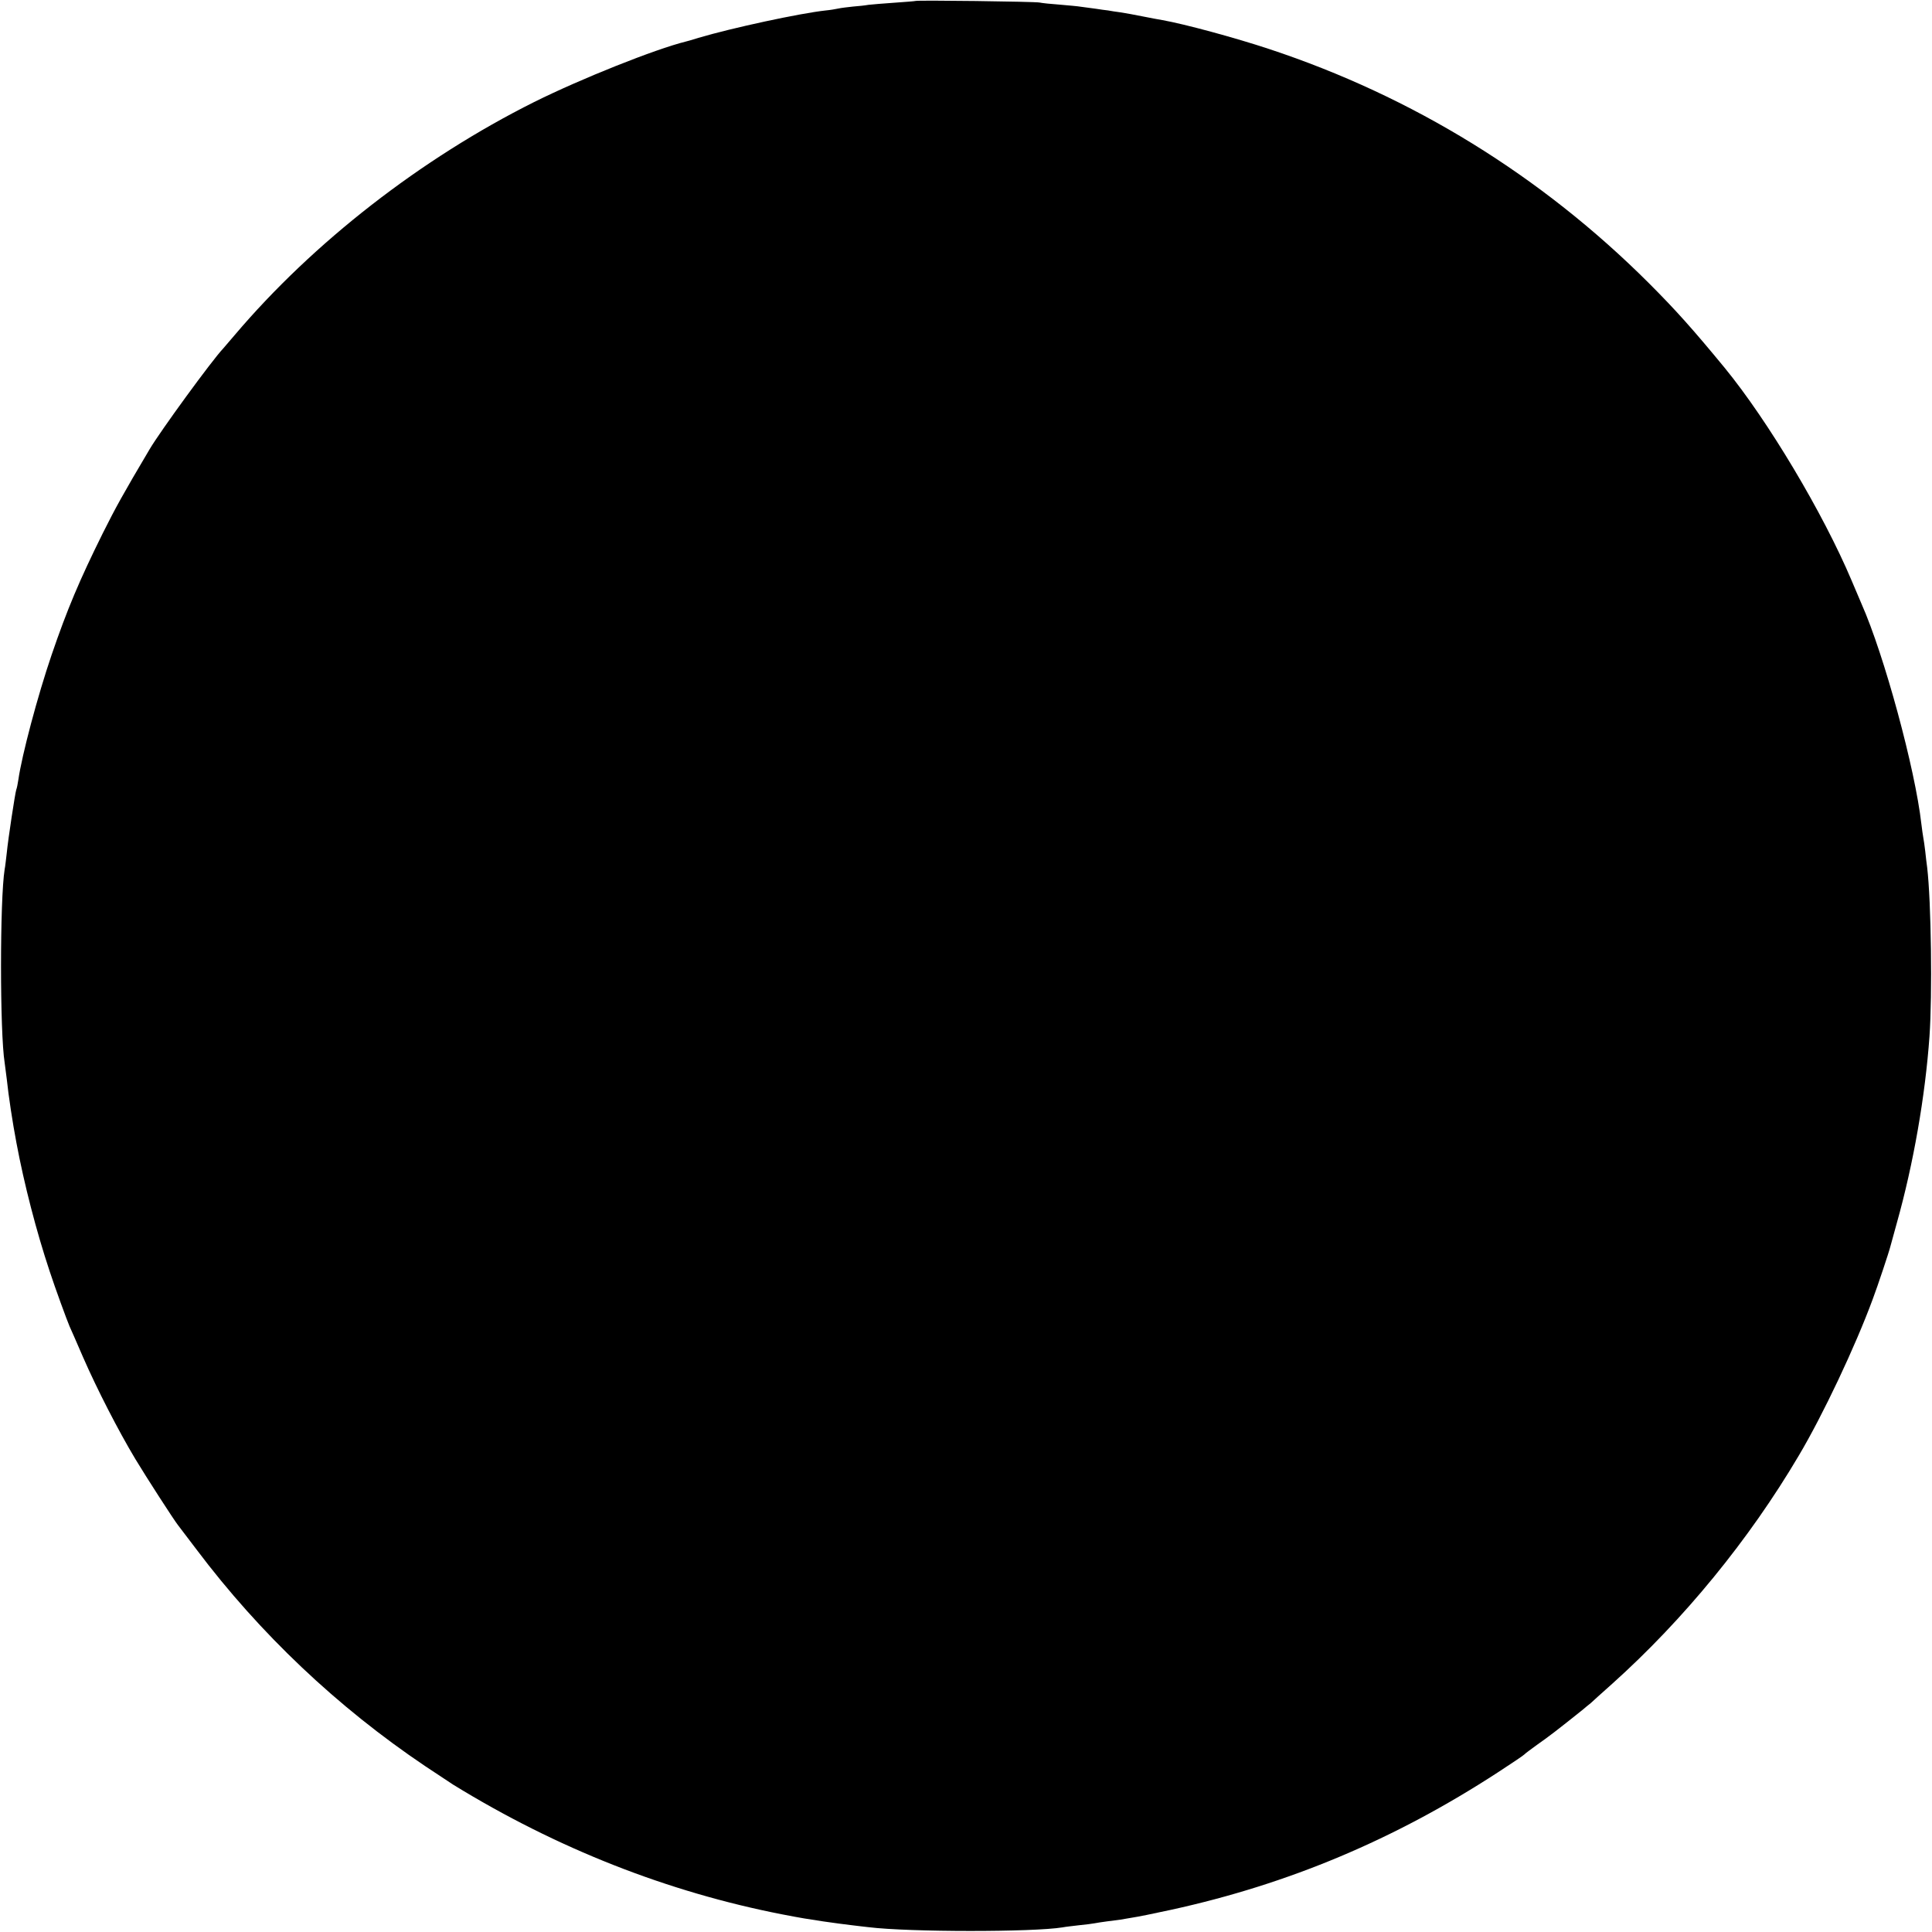
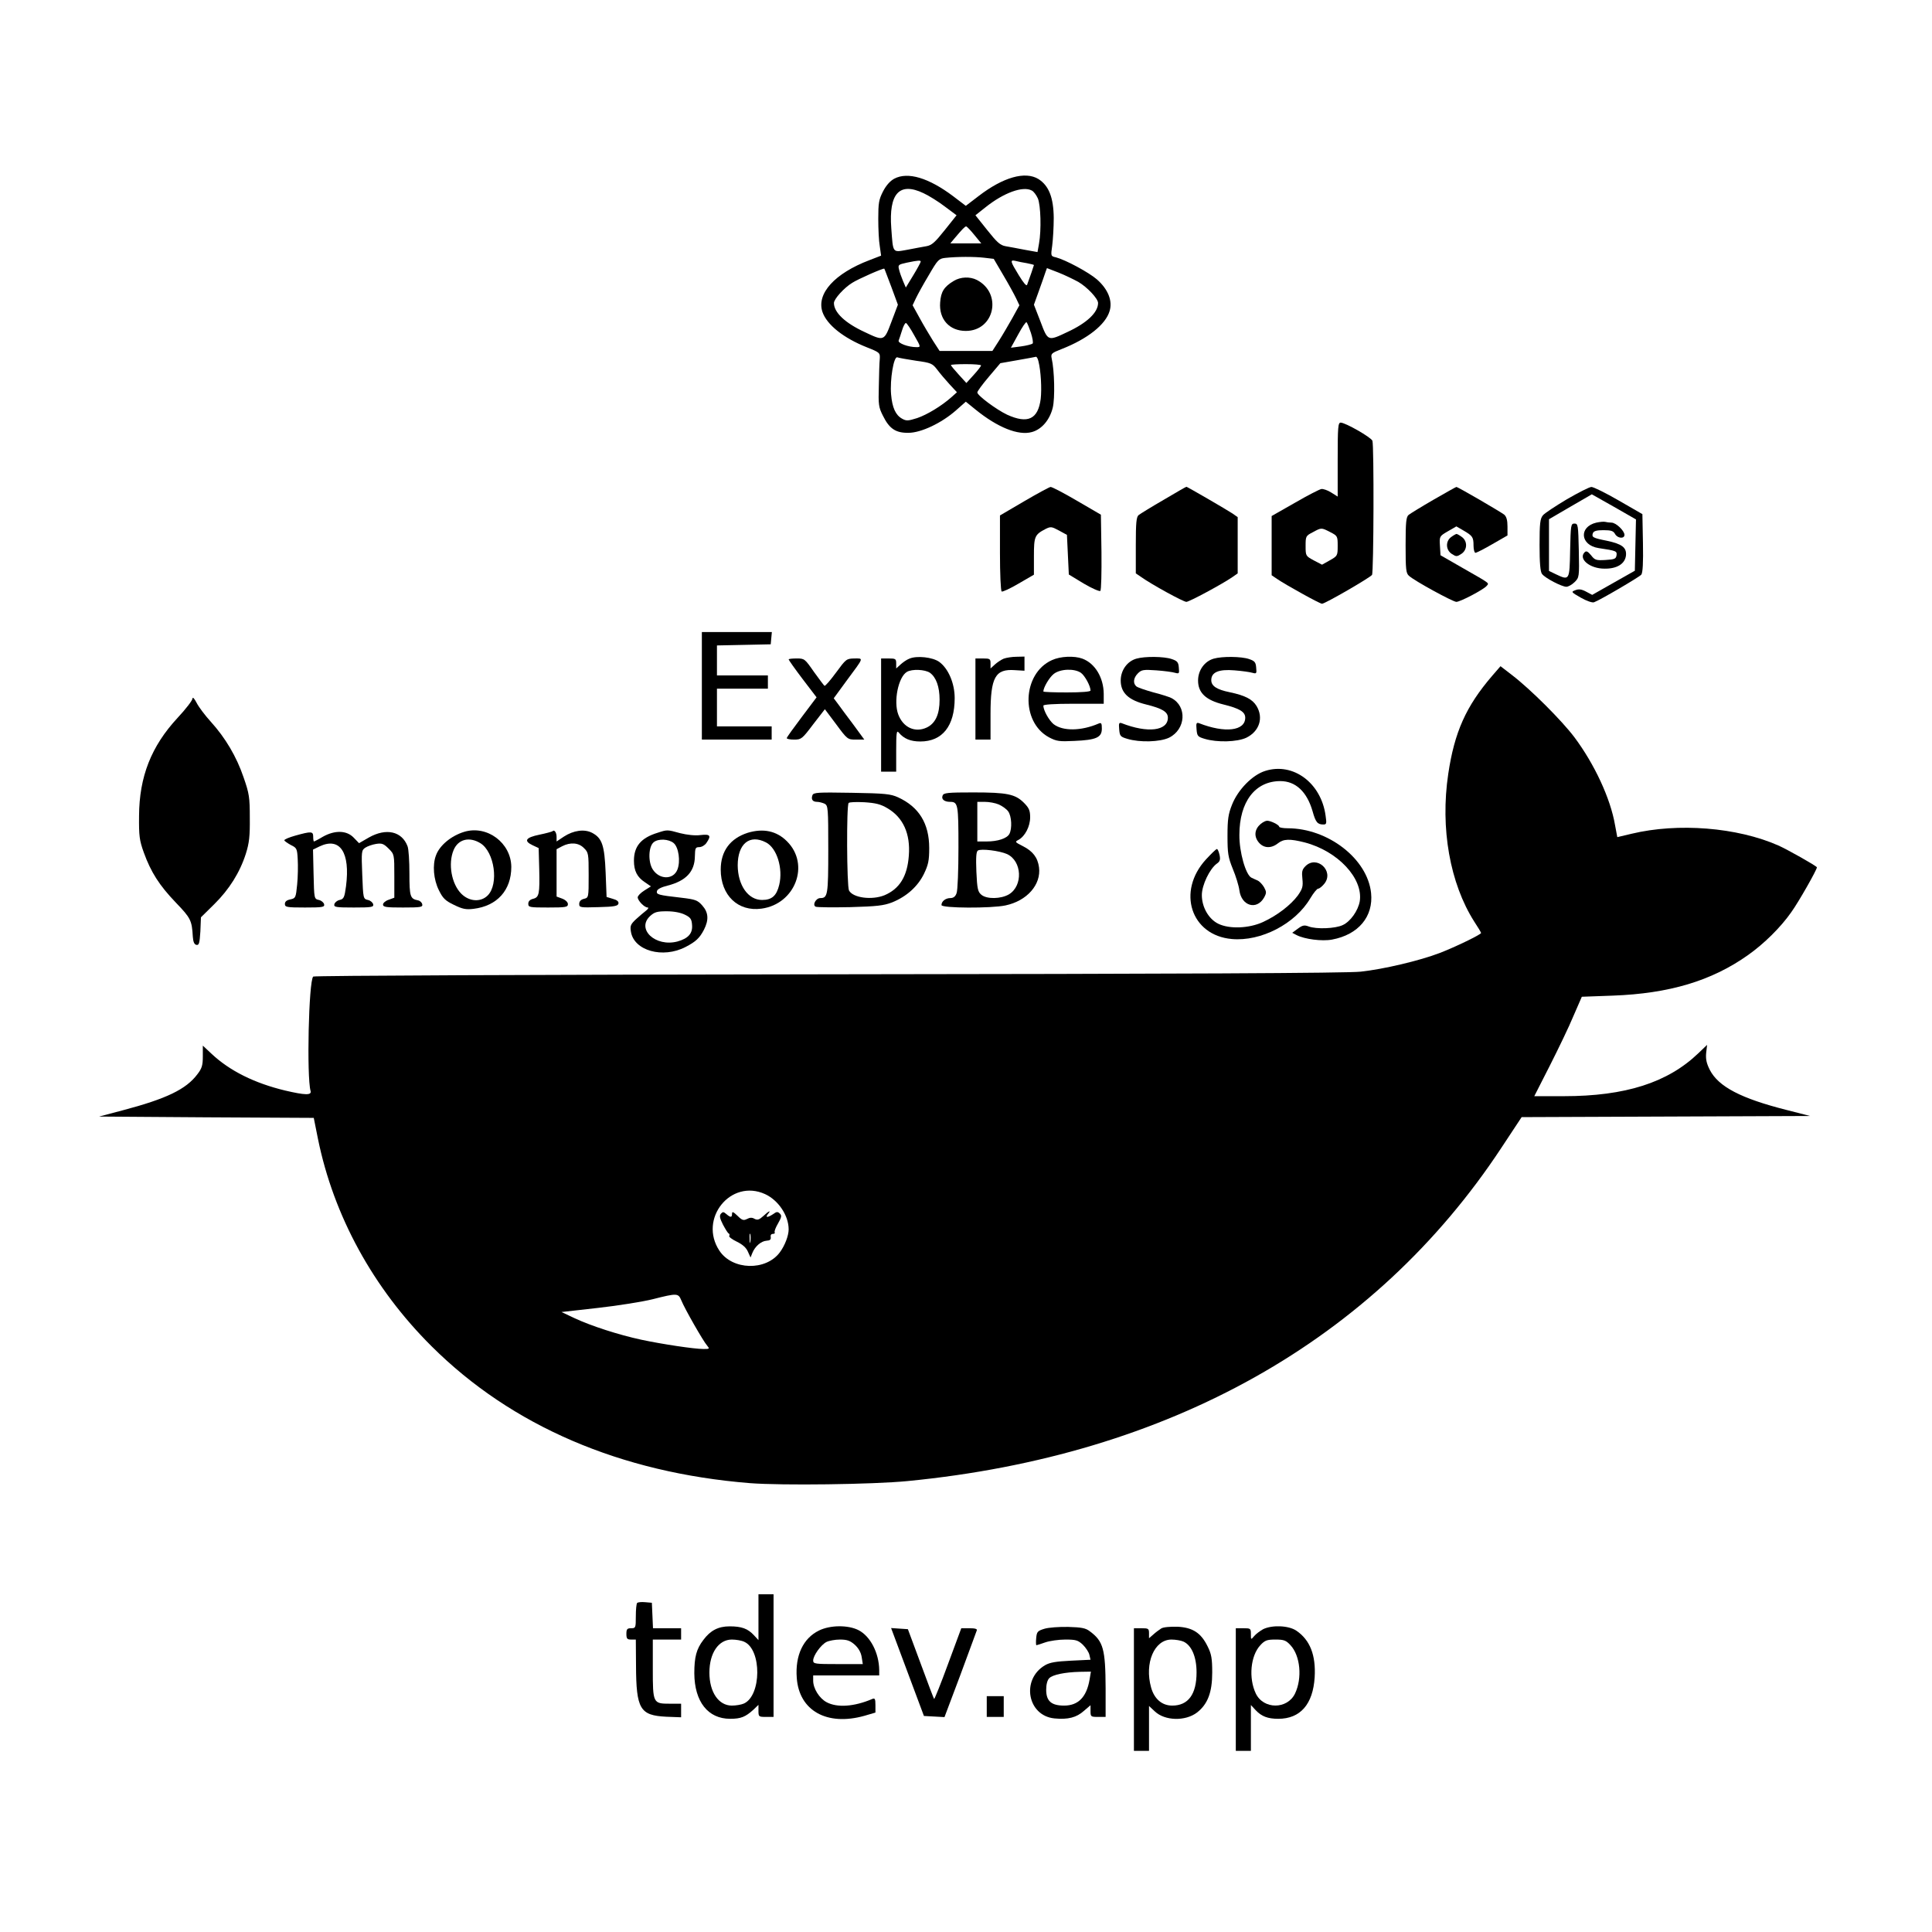
- <svg xmlns="http://www.w3.org/2000/svg" version="1.0" width="1000pt" height="1000pt" viewBox="0 0 1000 1000" preserveAspectRatio="xMidYMid meet">
-   <g transform="translate(0,1000) scale(0.1,-0.1)" fill="#000000" stroke="none">
-     <path d="M4738 9995 c-1 -1 -50 -5 -108 -9 -58 -4 -118 -9 -135 -11 -16 -3 -53 -7 -80 -9 -28 -3 -62 -7 -75 -10 -14 -3 -43 -8 -65 -10 -132 -14 -489 -91 -660 -142 -33 -10 -62 -19 -65 -19 -158 -39 -544 -193 -785 -313 -586 -293 -1144 -727 -1550 -1206 -27 -32 -55 -64 -60 -70 -58 -61 -327 -430 -381 -522 -137 -231 -176 -302 -242 -434 -121 -244 -184 -393 -265 -630 -72 -211 -154 -519 -172 -646 -3 -21 -8 -45 -11 -52 -6 -19 -42 -254 -49 -327 -4 -33 -8 -71 -11 -85 -25 -156 -25 -844 0 -1000 2 -14 7 -52 11 -85 9 -87 30 -225 50 -330 40 -214 103 -458 172 -665 28 -86 90 -255 103 -285 5 -11 37 -83 70 -160 72 -165 183 -381 270 -526 56 -93 201 -318 222 -344 4 -5 47 -62 95 -125 329 -437 730 -816 1183 -1121 69 -46 134 -89 145 -96 538 -331 1111 -556 1705 -672 104 -20 124 -23 210 -36 77 -11 93 -13 150 -20 30 -4 69 -8 85 -10 212 -26 852 -26 1005 -1 14 3 52 7 85 11 33 3 69 8 80 10 11 2 40 7 65 10 25 3 56 7 70 9 14 3 43 7 64 11 22 3 111 21 198 40 608 133 1157 364 1689 710 74 48 136 90 139 94 3 4 34 27 70 53 57 40 99 72 229 176 18 15 38 32 45 37 6 6 56 51 111 100 370 332 708 745 965 1180 126 212 293 566 383 810 26 69 85 246 92 275 2 8 17 62 33 120 86 306 147 657 169 966 15 214 9 695 -12 874 -3 19 -7 57 -10 84 -3 28 -8 59 -10 70 -2 12 -7 44 -10 71 -32 284 -192 874 -310 1140 -7 17 -30 71 -51 120 -148 350 -432 826 -657 1101 -163 198 -252 298 -393 439 -556 555 -1223 966 -1964 1211 -178 59 -440 130 -554 150 -17 3 -62 11 -101 19 -38 8 -90 17 -115 21 -25 3 -54 8 -65 10 -11 1 -40 5 -65 9 -25 3 -58 8 -75 10 -16 3 -66 7 -110 11 -44 3 -91 8 -105 11 -27 5 -636 13 -642 8z" />
+ <svg xmlns="http://www.w3.org/2000/svg" version="1.0" width="1024pt" height="1024pt" viewBox="0 0 1024 1024" preserveAspectRatio="xMidYMid meet">
+   <g transform="translate(0,1024) scale(0.1,-0.1)" fill="#000000" stroke="none">
+     <path d="M4740 9293 c-22 -12 -43 -35 -60 -68 -22 -43 -25 -62 -25 -145 0 -52 3 -118 8 -145 l7 -50 -62 -24 c-184 -70 -281 -177 -249 -274 23 -68 112 -139 236 -188 68 -27 70 -29 68 -61 -2 -18 -4 -82 -5 -143 -3 -100 -1 -114 22 -159 34 -69 68 -91 135 -90 67 0 176 52 252 119 l52 46 53 -43 c115 -93 225 -138 297 -118 52 14 95 64 111 130 12 51 9 196 -6 261 -5 24 -1 28 53 49 138 54 233 130 254 201 17 54 -8 116 -67 168 -44 38 -165 103 -217 117 -28 6 -28 7 -20 63 4 31 8 97 8 146 -1 108 -26 171 -81 206 -70 43 -187 10 -317 -90 l-68 -52 -67 51 c-129 97 -240 131 -312 93z m155 -77 c28 -13 78 -44 112 -70 l63 -47 -63 -79 c-51 -64 -68 -80 -97 -85 -19 -3 -65 -12 -102 -19 -79 -14 -74 -20 -84 114 -14 185 43 247 171 186z m574 14 c10 -5 24 -24 32 -42 15 -36 19 -166 6 -239 l-8 -45 -67 12 c-37 7 -83 16 -102 19 -29 5 -46 21 -97 85 l-63 79 53 42 c96 77 199 115 246 89z m-305 -235 l37 -45 -82 0 -82 0 19 23 c44 52 58 67 65 67 3 0 23 -20 43 -45z m52 -121 l51 -6 51 -87 c28 -47 58 -102 68 -123 l17 -36 -38 -69 c-21 -37 -53 -92 -71 -120 l-34 -53 -140 0 -140 0 -35 54 c-18 29 -51 84 -71 121 l-37 67 17 36 c10 21 40 76 69 124 47 81 53 87 86 91 64 7 155 7 207 1z m-336 -21 c-1 -5 -18 -37 -40 -73 l-39 -64 -15 35 c-8 19 -18 47 -21 61 -6 24 -4 26 42 36 63 13 73 13 73 5z m563 -8 c20 -4 37 -8 37 -10 0 -2 -23 -70 -36 -104 -3 -10 -19 9 -44 50 -46 75 -48 83 -17 76 12 -3 39 -9 60 -12z m-719 -125 l35 -95 -34 -90 c-39 -104 -39 -104 -142 -55 -104 48 -163 104 -163 154 0 21 54 81 97 107 31 20 165 79 170 75 1 0 17 -44 37 -96z m991 26 c48 -28 105 -89 105 -112 0 -50 -59 -106 -163 -154 -103 -49 -103 -49 -142 55 l-35 90 27 75 c15 41 30 85 34 97 l8 22 62 -24 c33 -13 80 -36 104 -49z m-251 -270 c9 -28 13 -53 9 -57 -5 -4 -32 -11 -61 -15 l-54 -7 39 71 c21 39 41 68 44 64 4 -4 14 -29 23 -56z m-618 -14 c35 -61 35 -62 12 -62 -44 0 -100 21 -95 35 3 7 11 32 18 54 7 23 16 40 21 39 5 -2 25 -31 44 -66z m9 -134 c80 -11 87 -14 113 -48 14 -19 44 -54 65 -77 l39 -42 -29 -26 c-53 -47 -129 -93 -182 -111 -48 -15 -57 -16 -80 -3 -34 19 -52 58 -58 128 -7 78 14 204 33 197 8 -3 53 -11 99 -18z m649 -3 c13 -51 18 -145 12 -199 -14 -108 -68 -134 -178 -84 -57 27 -158 102 -158 118 0 6 27 43 61 83 l61 72 91 16 c51 9 95 17 98 18 4 0 10 -10 13 -24z m-304 -22 c-1 -5 -18 -27 -39 -50 l-39 -43 -41 45 c-22 24 -41 47 -41 50 0 3 36 5 80 5 44 0 80 -3 80 -7z" />
+     <path d="M5055 8751 c-52 -31 -68 -58 -72 -114 -7 -89 49 -151 136 -151 152 0 195 199 59 270 -37 19 -87 17 -123 -5z" />
+     <path d="M7090 7804 l0 -196 -35 22 c-19 12 -43 20 -52 18 -10 -2 -73 -34 -140 -73 l-123 -70 0 -157 0 -157 28 -19 c45 -31 227 -132 239 -132 16 0 256 139 265 153 9 14 11 688 2 711 -7 18 -143 96 -168 96 -14 0 -16 -22 -16 -196z m-40 -384 c39 -20 40 -22 40 -73 0 -52 -1 -54 -42 -77 l-41 -23 -44 23 c-42 23 -43 23 -43 76 0 52 1 54 38 73 46 25 45 25 92 1z" />
+     <path d="M5428 7583 l-128 -75 0 -198 c0 -111 4 -201 9 -205 5 -3 46 16 90 42 l81 47 0 97 c0 106 4 115 61 145 28 14 33 13 72 -8 l42 -23 5 -105 5 -105 79 -48 c44 -26 84 -43 88 -39 5 5 7 97 6 206 l-3 198 -127 74 c-70 41 -133 74 -140 73 -7 -1 -70 -35 -140 -76z" />
+     <path d="M6168 7591 c-64 -37 -124 -74 -133 -81 -12 -10 -15 -39 -15 -161 l0 -148 28 -19 c56 -40 224 -132 240 -132 15 0 190 94 245 132 l27 19 0 149 0 149 -27 19 c-30 20 -240 142 -245 142 -2 0 -56 -31 -120 -69z" />
+     <path d="M7599 7592 c-64 -37 -124 -74 -133 -81 -13 -11 -16 -37 -16 -161 0 -127 2 -149 18 -162 29 -27 233 -138 251 -138 21 0 144 65 160 84 14 17 25 9 -129 97 l-115 66 -3 50 c-3 50 -3 51 42 77 l45 26 38 -22 c48 -28 53 -35 53 -80 0 -21 5 -38 10 -38 6 0 47 21 90 46 l80 46 0 47 c0 33 -5 52 -17 63 -19 15 -247 148 -254 147 -2 0 -56 -30 -120 -67z" />
+     <path d="M8305 7594 c-60 -36 -118 -74 -127 -85 -15 -18 -18 -42 -18 -158 0 -94 4 -142 13 -153 16 -22 105 -68 129 -68 10 0 30 11 44 25 24 24 25 27 22 167 -3 135 -4 143 -23 143 -19 0 -20 -8 -23 -142 -3 -160 -3 -161 -77 -126 l-35 17 0 137 0 137 113 66 114 66 117 -66 117 -67 -3 -136 -3 -136 -113 -64 -113 -64 -32 17 c-24 13 -39 15 -57 8 -24 -9 -23 -10 29 -40 30 -17 61 -28 70 -24 31 11 239 133 250 146 8 9 11 64 9 167 l-3 154 -125 72 c-69 40 -134 72 -145 72 -11 0 -69 -30 -130 -65z" />
+     <path d="M8461 7470 c-94 -22 -86 -120 12 -135 94 -14 98 -16 95 -38 -3 -19 -10 -22 -58 -25 -50 -3 -57 -1 -77 25 -17 20 -25 25 -34 16 -35 -35 27 -87 105 -87 67 -1 109 26 114 70 4 42 -21 61 -102 78 -75 15 -81 19 -73 41 5 11 21 15 56 15 40 0 52 -4 61 -20 13 -24 50 -27 50 -5 0 22 -45 65 -69 65 -11 0 -25 2 -33 4 -7 2 -28 0 -47 -4z" />
+     <path d="M7692 7394 c-31 -22 -30 -69 3 -90 23 -15 27 -15 50 0 33 21 34 68 3 90 -12 9 -25 16 -28 16 -3 0 -16 -7 -28 -16z" />
+     <path d="M3720 6605 l0 -285 185 0 185 0 0 35 0 35 -145 0 -145 0 0 100 0 100 135 0 135 0 0 35 0 35 -135 0 -135 0 0 80 0 79 143 3 142 3 3 33 3 32 -185 0 -186 0 0 -285z" />
+     <path d="M4820 6749 c-14 -5 -35 -20 -47 -31 l-23 -21 0 26 c0 25 -3 27 -40 27 l-40 0 0 -300 0 -300 40 0 40 0 0 112 c0 91 2 109 13 96 27 -33 62 -48 115 -48 117 0 182 82 182 230 0 79 -34 157 -82 192 -35 25 -119 34 -158 17z m109 -75 c33 -24 51 -74 51 -143 0 -77 -22 -125 -68 -147 -62 -29 -125 0 -151 69 -26 69 0 199 46 226 27 16 96 13 122 -5z" />
+     <path d="M5320 6749 c-14 -6 -35 -20 -47 -31 l-23 -21 0 26 c0 25 -3 27 -40 27 l-40 0 0 -215 0 -215 40 0 40 0 0 135 c0 196 25 241 130 233 l50 -3 0 38 0 37 -42 -1 c-24 0 -54 -5 -68 -10z" />
+     <path d="M5575 6741 c-157 -71 -167 -327 -15 -409 40 -21 54 -23 135 -19 115 5 145 18 145 65 0 29 -3 33 -17 27 -93 -40 -190 -41 -239 -3 -24 20 -54 73 -54 98 0 6 57 10 160 10 l160 0 0 53 c-1 86 -46 161 -113 186 -43 16 -117 13 -162 -8z m154 -67 c21 -15 51 -70 51 -94 0 -6 -46 -10 -125 -10 -69 0 -125 2 -125 5 0 21 32 75 55 93 34 27 109 30 144 6z" />
+     <path d="M6023 6749 c-49 -14 -83 -62 -83 -116 0 -65 41 -104 135 -127 85 -21 115 -39 115 -70 0 -70 -107 -83 -245 -29 -14 5 -16 -1 -13 -33 3 -35 6 -39 43 -50 66 -20 172 -17 221 6 89 44 97 166 13 210 -9 5 -51 19 -95 30 -43 12 -84 26 -91 32 -19 16 -16 45 8 69 19 19 29 21 98 16 42 -3 86 -9 99 -13 22 -6 23 -4 20 27 -2 29 -8 36 -38 46 -41 14 -142 15 -187 2z" />
+     <path d="M6433 6749 c-49 -14 -83 -62 -83 -116 0 -65 41 -104 135 -127 85 -21 115 -39 115 -70 0 -70 -107 -83 -245 -29 -14 5 -16 -1 -13 -33 3 -35 6 -39 43 -50 66 -20 172 -17 221 6 69 34 92 105 54 168 -22 36 -61 56 -142 73 -69 14 -98 33 -98 64 0 42 39 59 123 52 39 -3 82 -9 95 -13 22 -6 23 -4 20 27 -2 29 -8 36 -38 46 -41 14 -142 15 -187 2z" />
+     <path d="M4180 6745 c0 -3 33 -50 74 -104 l74 -97 -79 -105 c-43 -57 -79 -107 -79 -111 0 -5 18 -8 40 -8 37 0 42 4 100 81 l62 80 60 -80 c59 -80 61 -81 104 -81 l45 0 -57 78 c-32 42 -68 91 -81 109 l-24 32 68 93 c94 127 91 118 41 118 -42 -1 -44 -3 -97 -75 -30 -41 -57 -72 -61 -70 -3 2 -28 35 -56 74 -48 69 -50 71 -91 71 -24 0 -43 -2 -43 -5z" />
+     <path d="M7908 6657 c-138 -161 -199 -297 -232 -519 -43 -288 9 -580 138 -783 20 -30 36 -57 36 -60 0 -8 -138 -75 -219 -106 -107 -41 -298 -86 -419 -99 -70 -8 -966 -12 -2823 -14 -1551 -2 -2724 -7 -2729 -12 -24 -25 -35 -530 -14 -606 7 -24 -28 -23 -135 2 -162 39 -293 104 -389 194 l-47 44 0 -57 c0 -48 -5 -64 -29 -95 -60 -80 -165 -130 -396 -191 l-125 -33 569 -4 569 -3 22 -110 c83 -409 293 -793 603 -1101 424 -422 1001 -670 1687 -725 169 -13 650 -7 835 11 1387 135 2475 746 3148 1767 l107 162 765 3 764 3 -125 32 c-241 61 -361 123 -407 213 -17 34 -22 56 -19 89 l5 43 -47 -45 c-162 -155 -386 -227 -713 -227 l-156 0 83 163 c45 89 102 207 125 263 l44 101 165 6 c298 11 523 78 716 215 85 60 173 147 229 227 39 54 136 225 136 238 0 6 -157 95 -205 116 -218 96 -531 121 -777 62 l-76 -18 -12 64 c-24 141 -109 323 -215 465 -67 89 -232 254 -331 330 l-61 47 -45 -52z m-3853 -2746 c70 -32 125 -113 125 -187 0 -33 -20 -86 -47 -122 -74 -99 -251 -95 -320 9 -112 169 60 383 242 300z m-444 -563 c17 -43 117 -218 137 -240 14 -17 13 -18 -19 -18 -50 0 -221 26 -329 49 -121 26 -266 73 -354 114 l-70 33 195 22 c107 12 237 33 289 46 130 33 135 32 151 -6z" />
+     <path d="M3821 3807 c-9 -11 -6 -24 11 -58 13 -24 26 -46 31 -47 4 -2 5 -8 2 -13 -3 -4 15 -18 40 -30 31 -15 50 -32 59 -53 l14 -31 10 25 c14 34 46 62 75 64 18 1 24 6 22 19 -2 10 2 17 11 17 8 0 13 4 10 8 -3 5 5 26 18 48 19 33 20 42 9 52 -11 11 -18 10 -35 -3 -29 -19 -44 -20 -28 0 19 23 6 18 -24 -10 -22 -20 -31 -23 -47 -15 -13 8 -25 7 -40 -1 -18 -9 -26 -7 -50 17 -23 22 -29 24 -29 11 0 -21 -8 -21 -30 -2 -15 13 -19 13 -29 2z m156 -149 c-2 -13 -4 -5 -4 17 -1 22 1 32 4 23 2 -10 2 -28 0 -40z" />
+     <path d="M1020 6537 c0 -9 -35 -55 -79 -102 -139 -150 -203 -311 -204 -520 -1 -106 2 -129 25 -193 38 -105 82 -174 170 -266 79 -82 85 -94 90 -181 2 -28 8 -41 19 -43 14 -3 17 9 21 71 l3 75 70 69 c80 79 136 168 168 268 18 57 22 93 21 190 0 109 -3 129 -33 215 -37 109 -96 209 -174 295 -30 33 -64 78 -75 100 -12 23 -21 33 -22 22z" />
+     <path d="M6706 6154 c-68 -21 -145 -100 -176 -179 -20 -50 -24 -78 -24 -165 0 -92 3 -113 28 -175 16 -38 32 -90 35 -114 11 -83 92 -107 131 -38 13 24 13 30 0 54 -8 14 -23 30 -32 35 -10 4 -26 12 -35 16 -30 14 -65 136 -64 227 0 176 84 285 217 285 81 0 141 -56 171 -160 16 -58 26 -70 57 -70 17 0 18 5 12 46 -23 174 -172 285 -320 238z" />
+     <path d="M4306 6025 c-8 -22 1 -35 25 -35 11 0 29 -5 40 -10 18 -10 19 -24 19 -243 0 -241 -3 -257 -42 -257 -24 0 -44 -38 -24 -46 9 -3 91 -4 183 -2 141 4 176 8 221 25 77 31 136 84 169 151 23 48 28 70 28 137 0 130 -54 218 -165 269 -40 18 -68 21 -246 24 -181 3 -202 2 -208 -13z m398 -69 c83 -49 122 -135 113 -251 -8 -110 -49 -176 -129 -210 -67 -27 -167 -14 -188 25 -12 22 -14 453 -2 464 4 5 41 6 83 4 60 -4 86 -10 123 -32z" />
+     <path d="M4996 6023 c-8 -19 9 -33 40 -33 42 0 44 -14 44 -241 0 -120 -4 -229 -10 -243 -6 -18 -17 -26 -33 -26 -25 0 -47 -17 -47 -37 0 -17 264 -18 339 -2 114 24 190 110 178 202 -7 52 -33 86 -87 113 -41 21 -42 22 -21 33 34 19 61 71 61 119 0 36 -6 50 -33 77 -46 46 -89 55 -268 55 -137 0 -158 -2 -163 -17z m298 -47 c18 -8 41 -24 50 -37 18 -26 21 -90 6 -119 -13 -24 -62 -40 -121 -40 l-49 0 0 105 0 105 40 0 c22 0 56 -6 74 -14z m44 -263 c79 -37 85 -167 10 -213 -42 -25 -118 -27 -147 -2 -18 15 -22 31 -26 122 -3 76 -1 106 8 112 17 11 115 -1 155 -19z" />
+     <path d="M6682 5873 c-32 -27 -37 -64 -12 -96 26 -33 66 -36 103 -7 30 24 63 25 142 5 176 -46 311 -191 292 -312 -9 -50 -49 -107 -90 -126 -39 -19 -141 -23 -182 -7 -21 8 -32 6 -56 -12 l-30 -22 23 -12 c42 -22 135 -34 188 -24 140 26 220 122 207 247 -19 181 -228 343 -442 343 -25 0 -45 4 -45 8 0 10 -45 32 -64 32 -8 0 -23 -8 -34 -17z" />
+     <path d="M2460 5831 c-69 -21 -130 -72 -149 -124 -20 -51 -13 -129 15 -185 21 -43 34 -56 80 -78 45 -22 63 -26 104 -21 125 15 200 99 200 222 -1 128 -129 223 -250 186z m86 -60 c75 -46 99 -217 39 -277 -37 -37 -98 -33 -140 9 -52 52 -71 159 -41 231 24 58 83 73 142 37z" />
+     <path d="M2928 5834 c-3 -2 -34 -11 -69 -18 -73 -15 -85 -33 -36 -56 l32 -15 3 -110 c3 -133 0 -151 -33 -159 -16 -4 -25 -13 -25 -26 0 -19 7 -20 105 -20 94 0 105 2 105 18 0 10 -12 22 -30 29 l-30 11 0 126 0 125 30 16 c43 22 87 19 115 -10 24 -23 25 -30 25 -143 0 -119 0 -120 -25 -126 -16 -4 -25 -13 -25 -27 0 -19 5 -20 102 -17 85 2 103 6 106 19 2 11 -8 19 -30 25 l-33 10 -5 129 c-6 146 -19 183 -72 211 -41 21 -98 13 -149 -20 l-39 -26 0 24 c0 24 -12 41 -22 30z" />
+     <path d="M3485 5826 c-88 -27 -125 -72 -125 -148 0 -54 17 -87 58 -114 l32 -22 -35 -22 c-19 -12 -35 -28 -35 -36 0 -17 35 -54 53 -54 6 0 3 -7 -8 -16 -11 -8 -35 -29 -54 -46 -29 -27 -32 -36 -27 -66 16 -101 169 -144 290 -81 54 28 74 47 97 91 27 53 24 92 -9 129 -25 28 -36 32 -112 41 -123 14 -132 17 -128 35 2 10 23 21 56 29 98 25 144 74 145 155 1 44 3 49 23 49 13 0 30 10 38 22 27 39 21 48 -31 42 -29 -4 -72 1 -108 10 -69 19 -68 19 -120 2z m85 -54 c27 -22 38 -98 20 -142 -22 -54 -96 -53 -131 3 -25 40 -22 123 7 144 25 19 78 16 104 -5z m60 -380 c29 -14 36 -23 38 -54 4 -45 -20 -72 -77 -88 -117 -31 -220 66 -145 135 23 21 37 25 88 25 38 0 74 -7 96 -18z" />
+     <path d="M3963 5826 c-93 -30 -143 -97 -143 -195 0 -137 92 -224 216 -207 179 24 259 234 135 357 -55 55 -125 70 -208 45z m97 -51 c58 -30 91 -138 70 -225 -14 -58 -39 -80 -91 -80 -74 0 -128 78 -129 183 0 115 63 167 150 122z" />
+     <path d="M1565 5811 c-32 -9 -59 -20 -58 -25 1 -4 17 -15 35 -25 31 -15 33 -19 36 -76 2 -33 1 -93 -3 -133 -7 -70 -8 -73 -36 -79 -20 -4 -29 -12 -29 -24 0 -17 9 -19 106 -19 94 0 105 2 102 17 -2 9 -14 20 -28 23 -25 6 -25 6 -28 137 l-3 130 35 17 c108 51 163 -32 140 -211 -8 -60 -12 -68 -34 -73 -14 -3 -26 -14 -28 -23 -3 -15 8 -17 103 -17 95 0 106 2 103 17 -2 9 -14 20 -28 23 -25 6 -25 7 -30 134 -5 124 -4 129 16 143 12 8 38 17 57 20 31 5 41 1 67 -25 30 -30 30 -31 30 -145 l0 -115 -30 -11 c-16 -5 -30 -17 -30 -25 0 -14 17 -16 106 -16 95 0 105 2 102 17 -2 10 -12 19 -23 21 -41 8 -45 20 -45 143 0 65 -4 129 -10 144 -30 79 -113 98 -205 46 l-52 -30 -29 30 c-37 38 -99 40 -163 4 -23 -14 -45 -25 -47 -25 -2 0 -4 11 -4 25 0 29 -9 30 -95 6z" />
+     <path d="M6392 5685 c-156 -170 -80 -403 137 -422 154 -14 336 80 416 216 17 28 35 51 42 51 6 0 21 12 33 27 52 67 -41 152 -101 92 -18 -18 -20 -30 -16 -67 4 -40 1 -52 -24 -88 -38 -51 -109 -106 -185 -141 -74 -34 -178 -38 -237 -9 -51 25 -87 88 -87 152 0 53 42 140 80 167 16 11 19 21 14 45 -4 18 -10 32 -14 32 -5 0 -30 -25 -58 -55z" />
+     <path d="M4020 1669 l0 -122 -25 27 c-32 34 -64 46 -128 46 -60 0 -102 -22 -139 -72 -37 -48 -48 -91 -48 -177 1 -150 72 -241 190 -241 57 0 81 10 123 48 l27 26 0 -32 c0 -31 2 -32 40 -32 l40 0 0 325 0 325 -40 0 -40 0 0 -121z m-75 -131 c93 -42 91 -285 -2 -327 -13 -6 -42 -11 -64 -11 -70 0 -119 71 -119 175 0 104 49 175 119 175 22 0 52 -5 66 -12z" />
+     <path d="M3377 1744 c-4 -4 -7 -36 -7 -71 0 -61 -1 -63 -25 -63 -21 0 -25 -5 -25 -30 0 -25 4 -30 25 -30 l25 0 1 -137 c1 -232 21 -265 160 -272 l79 -3 0 36 0 36 -59 0 c-90 0 -91 2 -91 186 l0 154 75 0 75 0 0 30 0 30 -75 0 -74 0 -3 68 -3 67 -35 3 c-20 2 -39 0 -43 -4z" />
+     <path d="M4341 1598 c-84 -41 -127 -132 -118 -251 12 -174 160 -257 359 -201 l58 17 0 39 c0 34 -3 39 -17 33 -96 -41 -186 -47 -242 -17 -39 21 -71 73 -71 114 l0 28 175 0 175 0 0 28 c-1 91 -47 180 -110 212 -55 28 -150 27 -209 -2z m189 -75 c20 -18 33 -41 37 -65 l6 -38 -132 0 c-121 0 -131 1 -131 19 0 26 41 83 70 98 14 7 46 13 72 13 38 0 54 -6 78 -27z" />
+     <path d="M5535 1607 c-36 -11 -40 -16 -43 -50 -2 -20 -1 -37 1 -37 3 0 24 7 47 15 23 8 71 15 106 15 56 0 67 -3 93 -27 16 -16 32 -40 35 -54 l6 -26 -104 -5 c-79 -4 -111 -9 -137 -24 -128 -75 -94 -268 50 -282 72 -7 117 5 156 40 l35 30 0 -31 c0 -30 2 -31 40 -31 l40 0 0 153 c-1 206 -12 248 -84 301 -22 17 -44 21 -114 23 -48 1 -105 -3 -127 -10z m240 -269 c-16 -93 -60 -138 -135 -138 -68 0 -95 24 -95 84 0 28 6 51 16 61 18 19 84 32 162 34 l59 1 -7 -42z" />
+     <path d="M6155 1609 c-11 -7 -30 -21 -42 -32 l-23 -20 0 26 c0 25 -3 27 -40 27 l-40 0 0 -325 0 -325 40 0 40 0 0 119 0 119 31 -29 c53 -50 161 -53 223 -6 57 44 81 107 81 212 0 74 -4 98 -24 138 -35 72 -79 101 -160 105 -38 1 -75 -2 -86 -9z m118 -70 c43 -20 69 -81 69 -163 0 -116 -44 -176 -129 -176 -54 0 -95 35 -112 96 -36 129 17 254 108 254 22 0 51 -5 64 -11z" />
+     <path d="M6695 1605 c-16 -9 -38 -25 -47 -36 -18 -21 -18 -21 -18 10 0 30 -2 31 -40 31 l-40 0 0 -325 0 -325 40 0 40 0 0 121 0 122 25 -27 c31 -33 64 -46 120 -46 117 0 184 77 193 220 7 118 -25 198 -97 247 -41 28 -129 31 -176 8z m145 -85 c52 -56 63 -174 24 -256 -41 -85 -167 -85 -208 0 -39 82 -28 200 24 256 24 26 35 30 80 30 45 0 56 -4 80 -30z" />
+     <path d="M4810 1378 l87 -233 55 -3 54 -3 84 223 c45 123 85 229 87 236 4 8 -8 12 -38 12 l-44 0 -70 -189 c-38 -104 -72 -188 -74 -186 -2 2 -34 86 -71 187 l-68 183 -45 3 -44 3 87 -233z" />
+     <path d="M5230 1195 l0 -55 45 0 45 0 0 55 0 55 -45 0 -45 0 0 -55z" />
  </g>
</svg>
